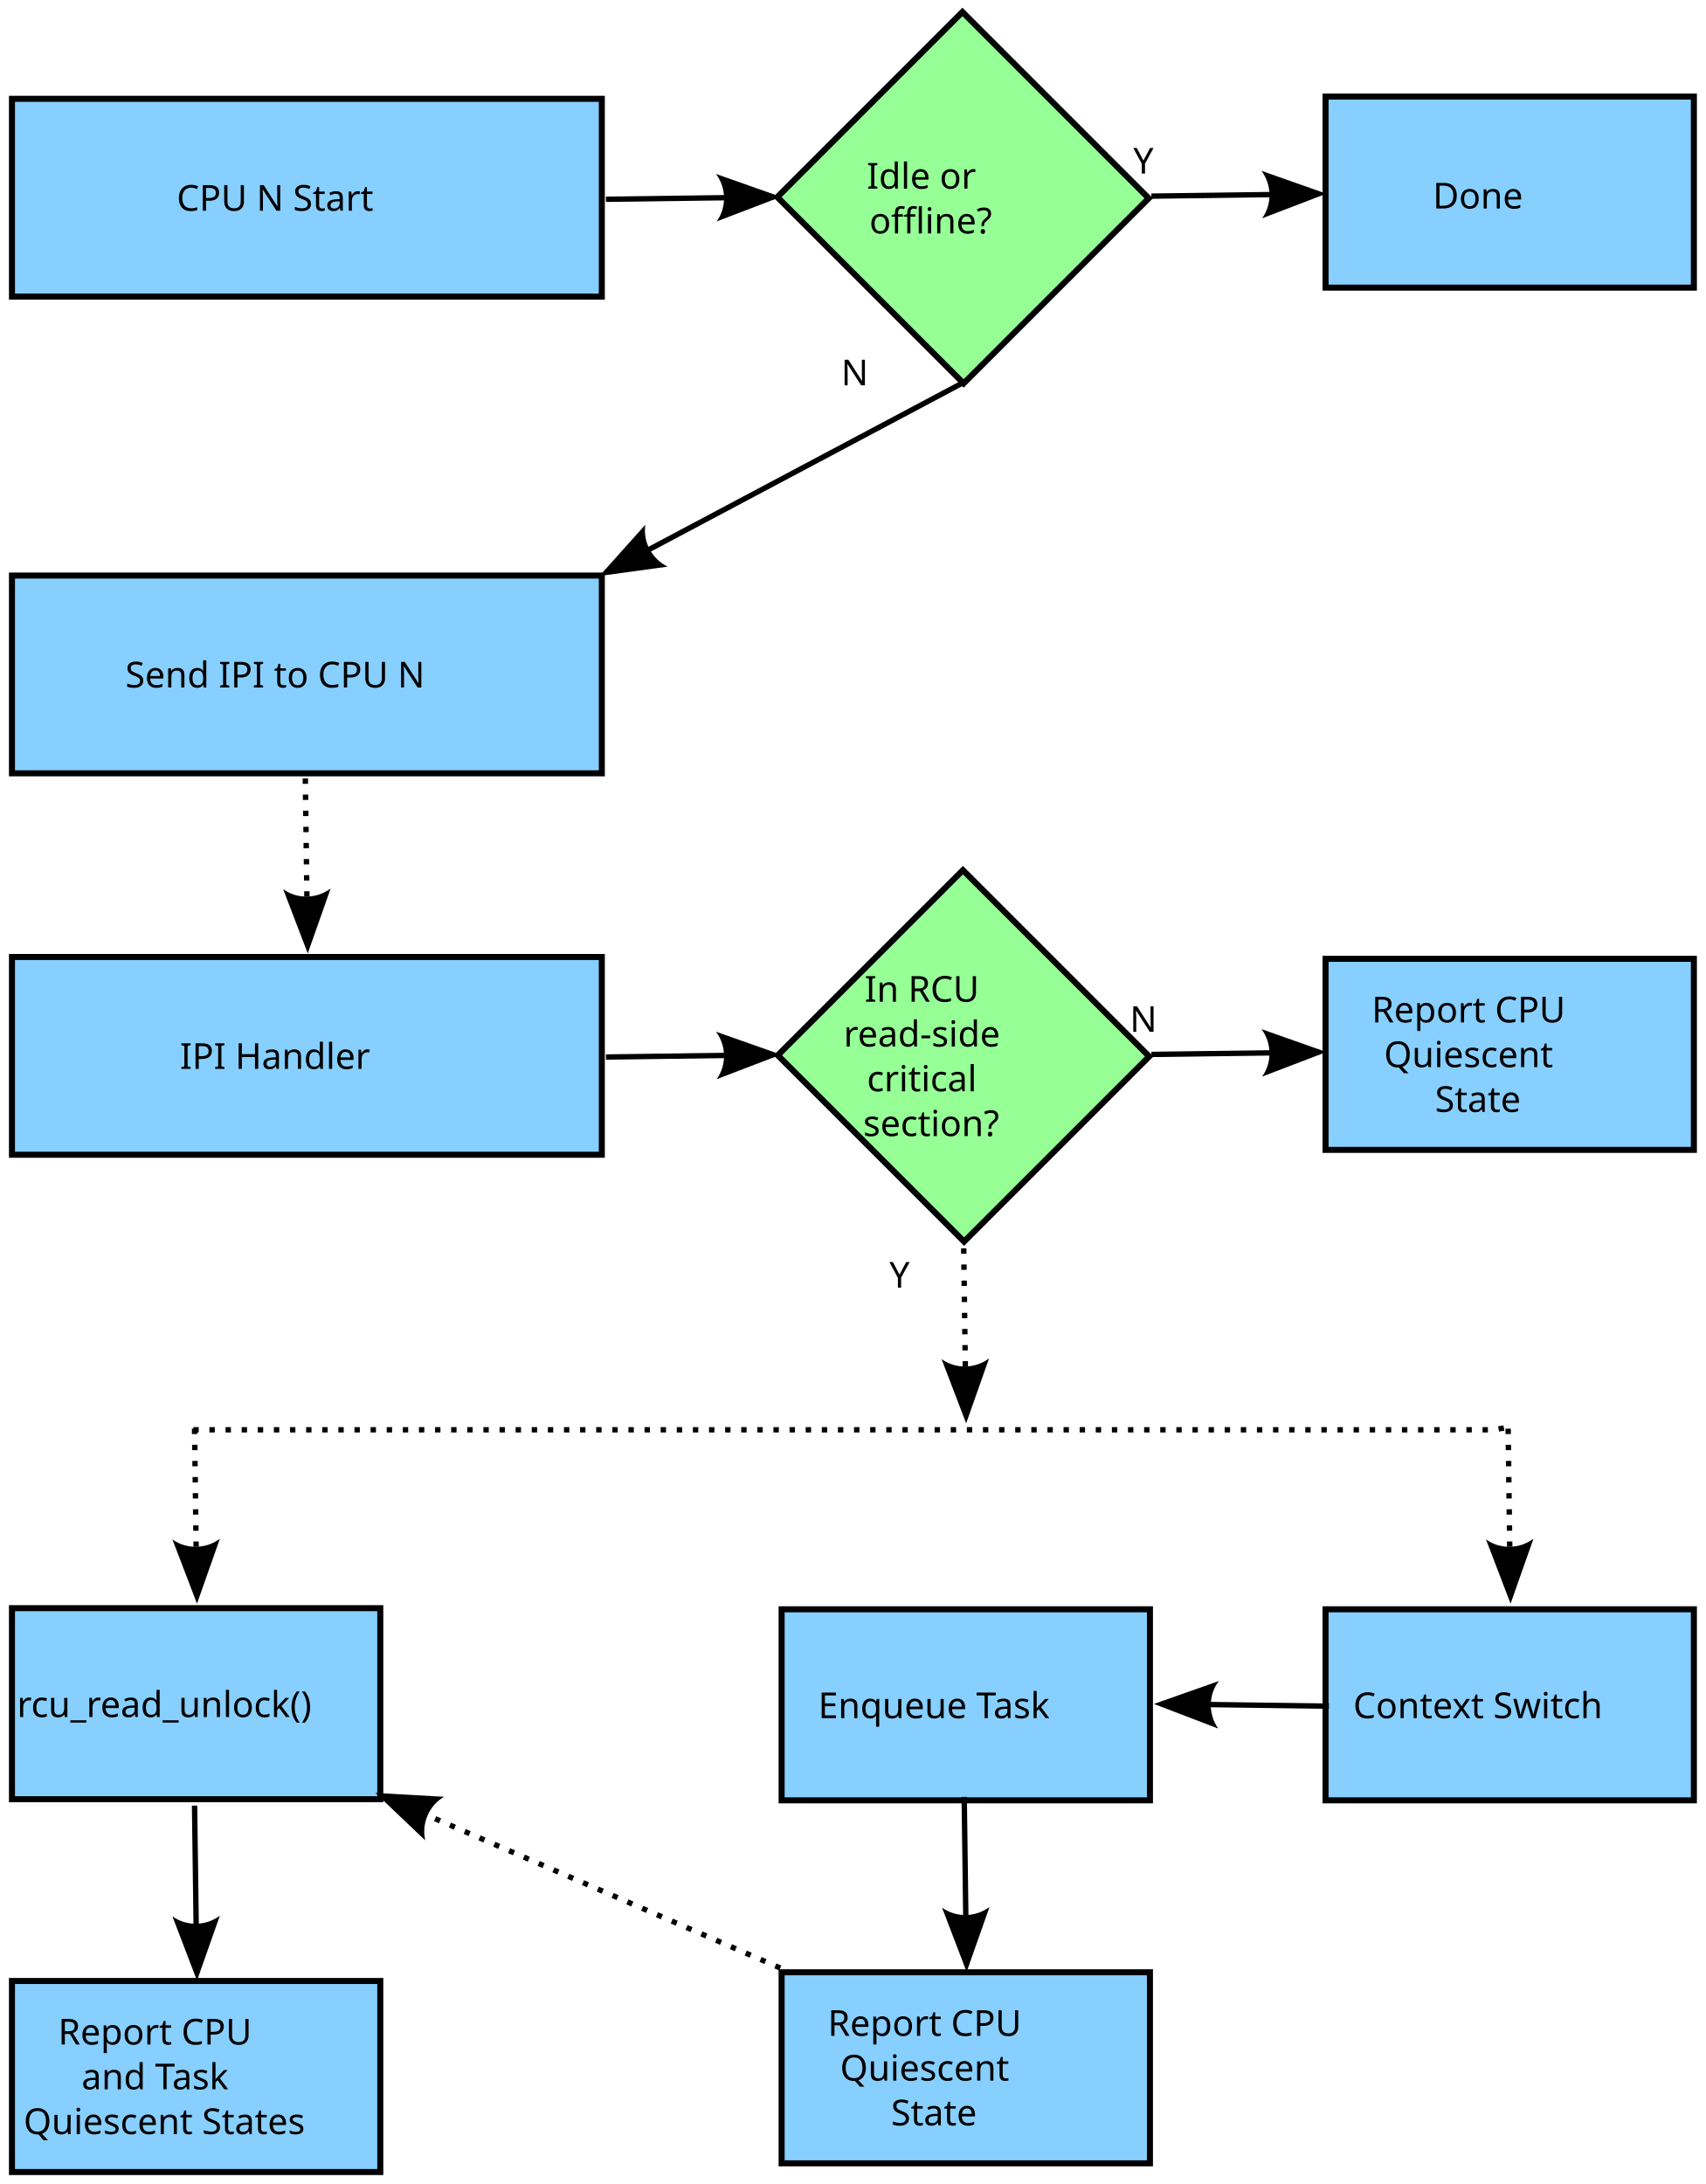
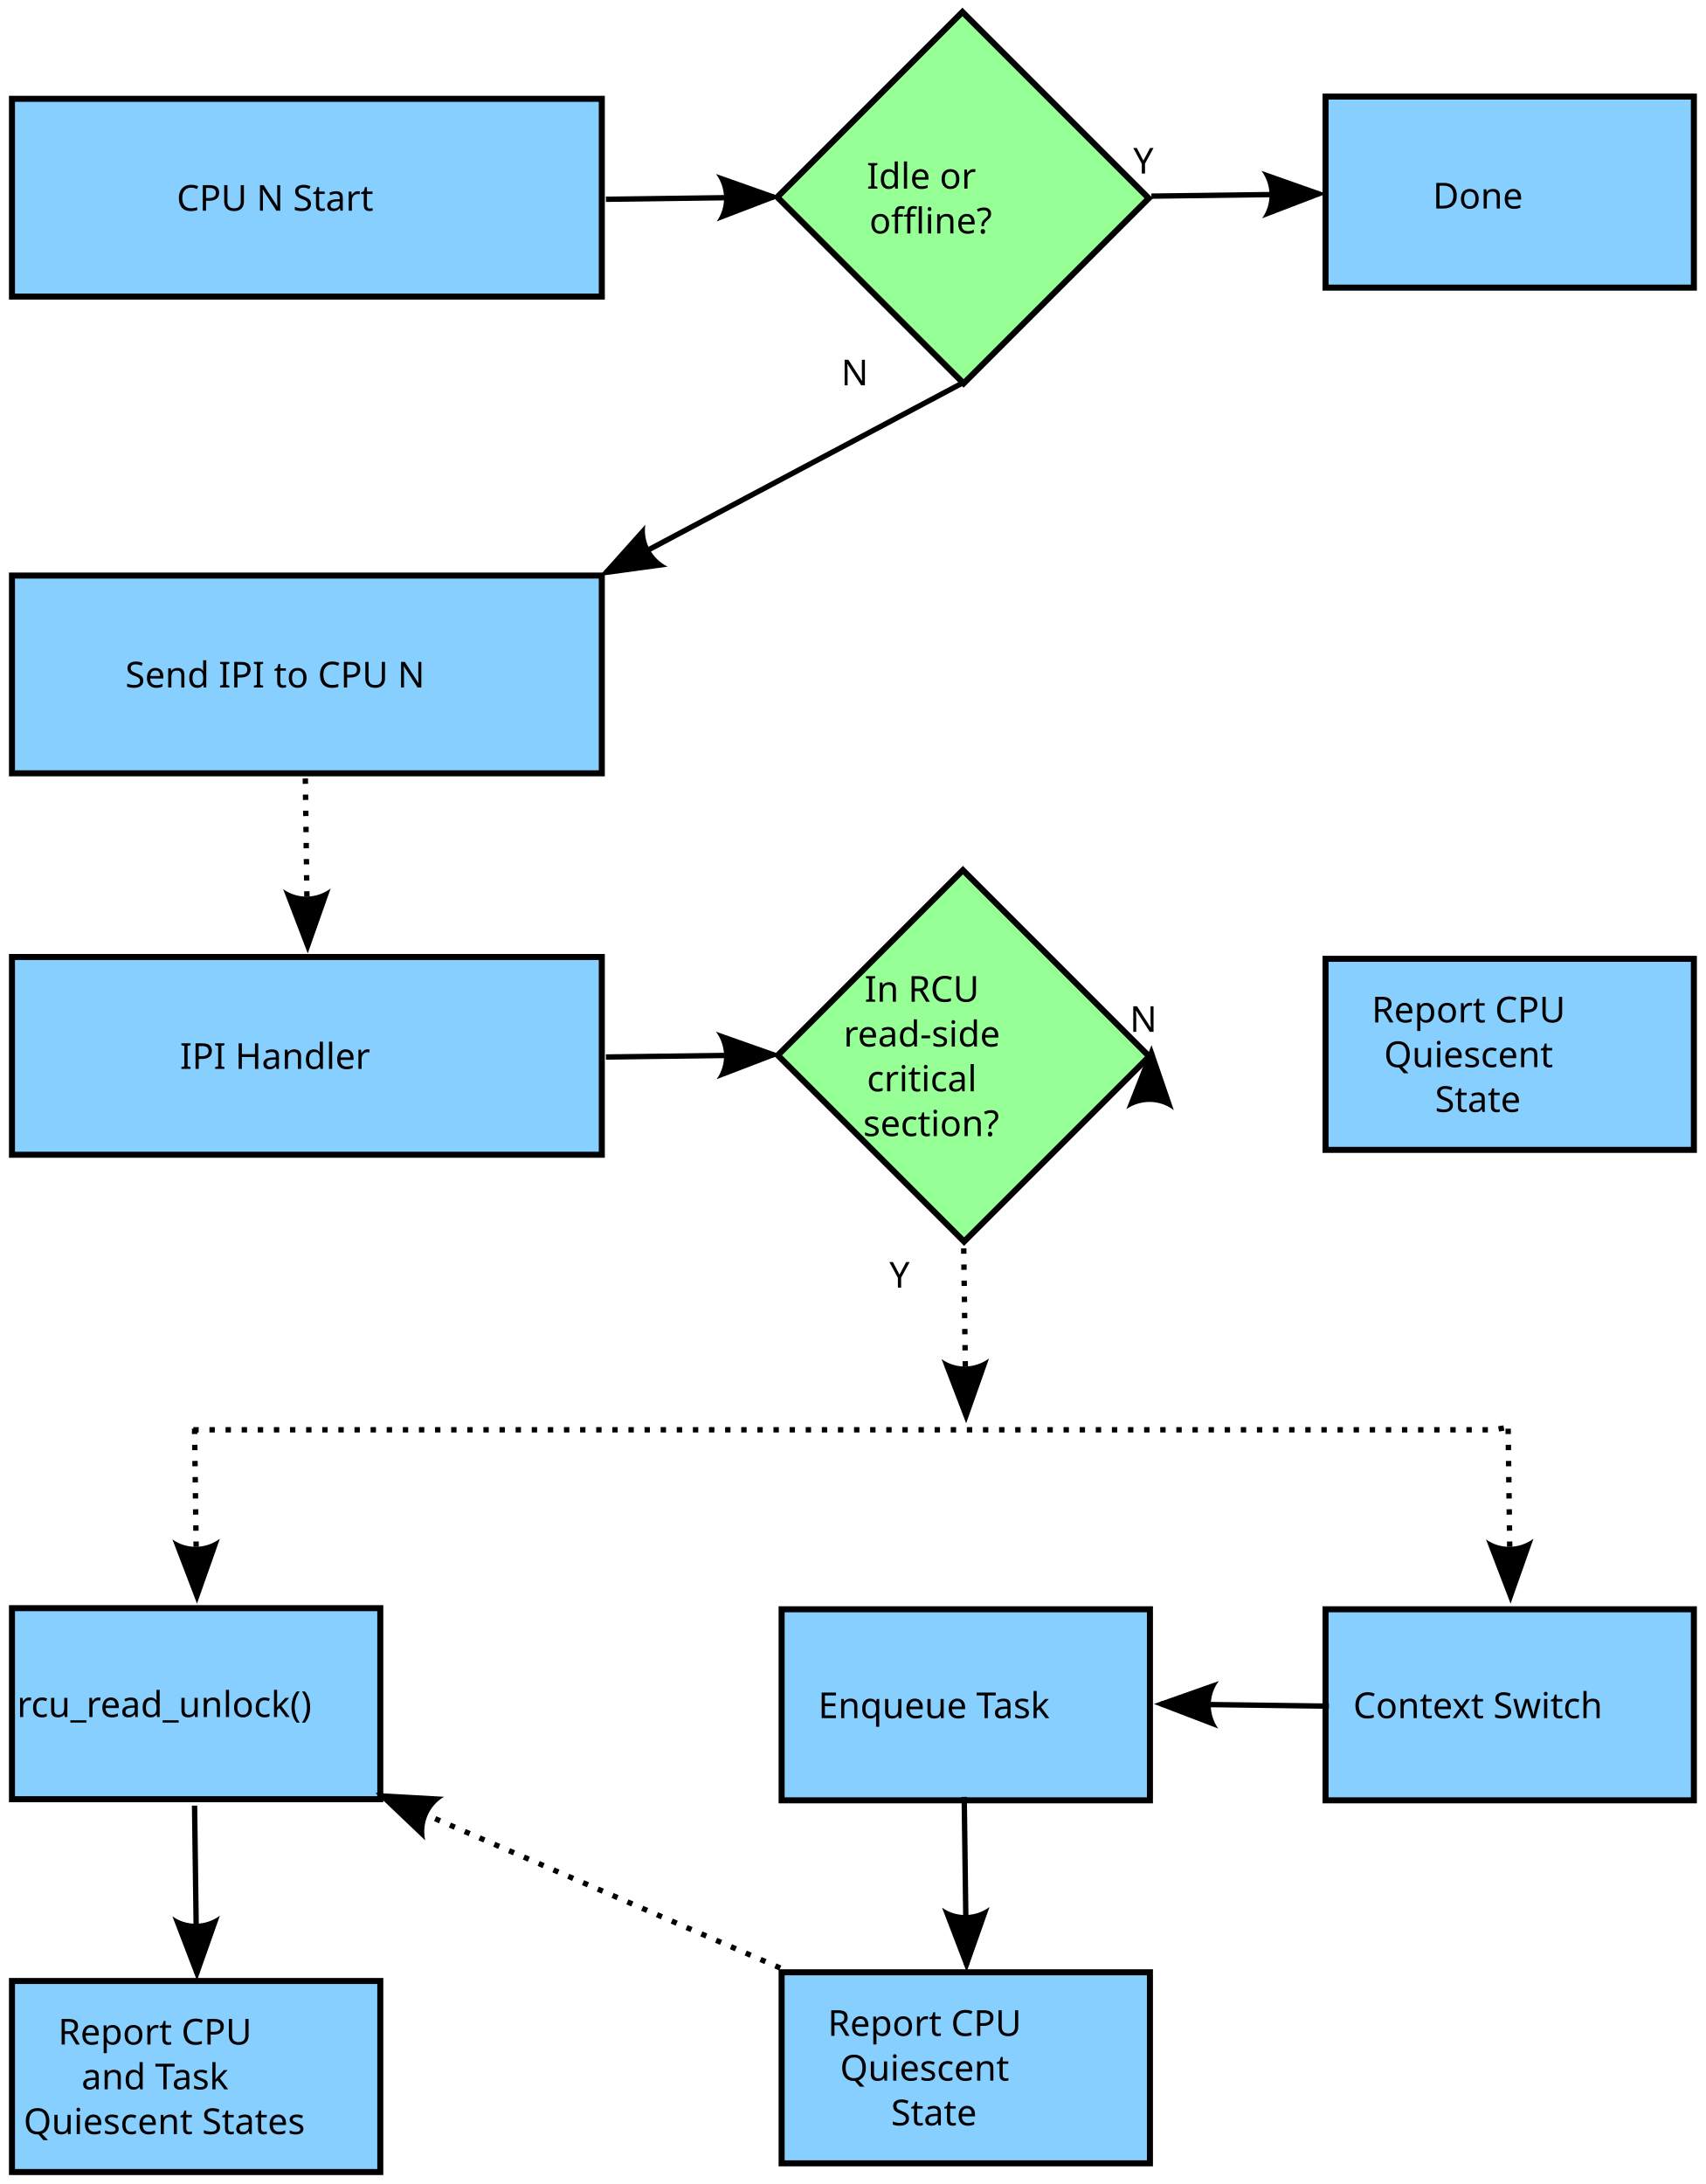
<svg xmlns="http://www.w3.org/2000/svg" width="952.682" height="1219.622" viewBox="-66 -66 12729.905 16296.808" id="svg2" version="1.1">
  <defs id="defs92">
    <marker orient="auto" refY="0" refX="0" id="Arrow2Lend" style="overflow:visible">
      <path id="path4146" style="fill-rule:evenodd;stroke-width:0.625;stroke-linejoin:round" d="M 8.719,4.034 -2.207,0.016 8.719,-4.002 c -1.745,2.372 -1.735,5.617 -6e-7,8.035 z" transform="matrix(-1.1,0,0,-1.1,-1.1,0)" />
    </marker>
    <marker orient="auto" refY="0" refX="0" id="Arrow1Mend" style="overflow:visible">
      <path id="path3852" d="M 0,0 5,-5 -12.5,0 5,5 0,0 z" style="fill-rule:evenodd;stroke:#000000;stroke-width:1pt" transform="matrix(-0.4,0,0,-0.4,-4,0)" />
    </marker>
    <marker orient="auto" refY="0" refX="0" id="Arrow1Mend-9" style="overflow:visible">
      <path id="path3852-7" d="M 0,0 5,-5 -12.5,0 5,5 0,0 z" style="fill-rule:evenodd;stroke:#000000;stroke-width:1pt" transform="matrix(-0.4,0,0,-0.4,-4,0)" />
    </marker>
    <marker orient="auto" refY="0" refX="0" id="Arrow2Lend-7" style="overflow:visible">
      <path id="path4146-6" style="fill-rule:evenodd;stroke-width:0.625;stroke-linejoin:round" d="M 8.719,4.034 -2.207,0.016 8.719,-4.002 c -1.745,2.372 -1.735,5.617 -6e-7,8.035 z" transform="matrix(-1.1,0,0,-1.1,-1.1,0)" />
    </marker>
    <marker orient="auto" refY="0" refX="0" id="Arrow2Lend-1" style="overflow:visible">
      <path id="path4146-4" style="fill-rule:evenodd;stroke-width:0.625;stroke-linejoin:round" d="M 8.719,4.034 -2.207,0.016 8.719,-4.002 c -1.745,2.372 -1.735,5.617 -6e-7,8.035 z" transform="matrix(-1.1,0,0,-1.1,-1.1,0)" />
    </marker>
    <marker orient="auto" refY="0" refX="0" id="Arrow2Lend-16" style="overflow:visible">
      <path id="path4146-8" style="fill-rule:evenodd;stroke-width:0.625;stroke-linejoin:round" d="M 8.719,4.034 -2.207,0.016 8.719,-4.002 c -1.745,2.372 -1.735,5.617 -6e-7,8.035 z" transform="matrix(-1.1,0,0,-1.1,-1.1,0)" />
    </marker>
    <marker orient="auto" refY="0" refX="0" id="Arrow2Lend-160" style="overflow:visible">
      <path id="path4146-5" style="fill-rule:evenodd;stroke-width:0.625;stroke-linejoin:round" d="M 8.719,4.034 -2.207,0.016 8.719,-4.002 c -1.745,2.372 -1.735,5.617 -6e-7,8.035 z" transform="matrix(-1.1,0,0,-1.1,-1.1,0)" />
    </marker>
    <marker orient="auto" refY="0" refX="0" id="Arrow2Lend-78" style="overflow:visible">
      <path id="path4146-66" style="fill-rule:evenodd;stroke-width:0.625;stroke-linejoin:round" d="M 8.719,4.034 -2.207,0.016 8.719,-4.002 c -1.745,2.372 -1.735,5.617 -6e-7,8.035 z" transform="matrix(-1.1,0,0,-1.1,-1.1,0)" />
    </marker>
    <marker orient="auto" refY="0" refX="0" id="Arrow2Lend-8" style="overflow:visible">
      <path id="path4146-56" style="fill-rule:evenodd;stroke-width:0.625;stroke-linejoin:round" d="M 8.719,4.034 -2.207,0.016 8.719,-4.002 c -1.745,2.372 -1.735,5.617 -6e-7,8.035 z" transform="matrix(-1.1,0,0,-1.1,-1.1,0)" />
    </marker>
    <marker orient="auto" refY="0" refX="0" id="Arrow2Lend-19" style="overflow:visible">
      <path id="path4146-89" style="fill-rule:evenodd;stroke-width:0.625;stroke-linejoin:round" d="M 8.719,4.034 -2.207,0.016 8.719,-4.002 c -1.745,2.372 -1.735,5.617 -6e-7,8.035 z" transform="matrix(-1.1,0,0,-1.1,-1.1,0)" />
    </marker>
    <marker orient="auto" refY="0" refX="0" id="Arrow2Lend-85" style="overflow:visible">
      <path id="path4146-3" style="fill-rule:evenodd;stroke-width:0.625;stroke-linejoin:round" d="M 8.719,4.034 -2.207,0.016 8.719,-4.002 c -1.745,2.372 -1.735,5.617 -6e-7,8.035 z" transform="matrix(-1.1,0,0,-1.1,-1.1,0)" />
    </marker>
    <marker orient="auto" refY="0" refX="0" id="Arrow2Lend-73" style="overflow:visible">
      <path id="path4146-55" style="fill-rule:evenodd;stroke-width:0.625;stroke-linejoin:round" d="M 8.719,4.034 -2.207,0.016 8.719,-4.002 c -1.745,2.372 -1.735,5.617 -6e-7,8.035 z" transform="matrix(-1.1,0,0,-1.1,-1.1,0)" />
    </marker>
    <marker orient="auto" refY="0" refX="0" id="Arrow2Lend-5" style="overflow:visible">
      <path id="path4146-88" style="fill-rule:evenodd;stroke-width:0.625;stroke-linejoin:round" d="M 8.719,4.034 -2.207,0.016 8.719,-4.002 c -1.745,2.372 -1.735,5.617 -6e-7,8.035 z" transform="matrix(-1.1,0,0,-1.1,-1.1,0)" />
    </marker>
    <marker orient="auto" refY="0" refX="0" id="Arrow2Lend-198" style="overflow:visible">
      <path id="path4146-2" style="fill-rule:evenodd;stroke-width:0.625;stroke-linejoin:round" d="M 8.719,4.034 -2.207,0.016 8.719,-4.002 c -1.745,2.372 -1.735,5.617 -6e-7,8.035 z" transform="matrix(-1.1,0,0,-1.1,-1.1,0)" />
    </marker>
    <marker orient="auto" refY="0" refX="0" id="Arrow2Lend-4" style="overflow:visible">
      <path id="path4146-22" style="fill-rule:evenodd;stroke-width:0.625;stroke-linejoin:round" d="M 8.719,4.034 -2.207,0.016 8.719,-4.002 c -1.745,2.372 -1.735,5.617 -6e-7,8.035 z" transform="matrix(-1.1,0,0,-1.1,-1.1,0)" />
    </marker>
    <marker orient="auto" refY="0" refX="0" id="marker5072" style="overflow:visible">
      <path id="path5074" style="fill-rule:evenodd;stroke-width:0.625;stroke-linejoin:round" d="M 8.719,4.034 -2.207,0.016 8.719,-4.002 c -1.745,2.372 -1.735,5.617 -6e-7,8.035 z" transform="matrix(-1.1,0,0,-1.1,-1.1,0)" />
    </marker>
    <marker orient="auto" refY="0" refX="0" id="Arrow2Lend-87" style="overflow:visible">
      <path id="path4146-63" style="fill-rule:evenodd;stroke-width:0.625;stroke-linejoin:round" d="M 8.719,4.034 -2.207,0.016 8.719,-4.002 c -1.745,2.372 -1.735,5.617 -6e-7,8.035 z" transform="matrix(-1.1,0,0,-1.1,-1.1,0)" />
    </marker>
    <marker orient="auto" refY="0" refX="0" id="Arrow2Lend-6" style="overflow:visible">
      <path id="path4146-26" style="fill-rule:evenodd;stroke-width:0.625;stroke-linejoin:round" d="M 8.719,4.034 -2.207,0.016 8.719,-4.002 c -1.745,2.372 -1.735,5.617 -6e-7,8.035 z" transform="matrix(-1.1,0,0,-1.1,-1.1,0)" />
    </marker>
    <marker orient="auto" refY="0" refX="0" id="Arrow2Lend-0" style="overflow:visible">
      <path id="path4146-51" style="fill-rule:evenodd;stroke-width:0.625;stroke-linejoin:round" d="M 8.719,4.034 -2.207,0.016 8.719,-4.002 c -1.745,2.372 -1.735,5.617 -6e-7,8.035 z" transform="matrix(-1.1,0,0,-1.1,-1.1,0)" />
    </marker>
  </defs>
  <g style="fill:none;stroke-width:0.025in" id="g4" transform="translate(23.31281,523.413)">
    <g id="g4104" transform="translate(-1068.975,0)">
      <rect transform="matrix(-0.7071068,0.7071068,-0.7071068,-0.7071068,0,0)" y="-7383.876" x="-6124.899" height="1966.225" width="1953.697" id="rect3032-1-0" style="fill:#96ff96;fill-opacity:1;stroke:#000000;stroke-width:45.004;stroke-miterlimit:4;stroke-opacity:1;stroke-dasharray:none;stroke-dashoffset:0" />
      <text id="text4098" y="818.403" x="8168.267" style="font-size:267.244px;font-style:normal;font-weight:normal;text-align:center;line-height:125%;letter-spacing:0px;word-spacing:0px;text-anchor:middle;fill:#000000;fill-opacity:1;stroke:none;font-family:Sans" xml:space="preserve">
        <tspan y="818.403" x="8168.267" id="tspan4100">Idle or</tspan>
        <tspan id="tspan4102" y="1152.458" x="8168.267">offline?</tspan>
      </text>
    </g>
    <g id="g4114" transform="translate(0,147.9697)">
      <rect id="rect6" style="fill:#87cfff;stroke:#000000;stroke-width:45.004;stroke-linecap:butt;stroke-linejoin:miter;stroke-miterlimit:4;stroke-dasharray:none" rx="0" height="1475.664" width="4401.761" y="0" x="0" />
      <text id="text4110" y="835.112" x="2206.492" style="font-size:267.244px;font-style:normal;font-weight:normal;text-align:center;line-height:125%;letter-spacing:0px;word-spacing:0px;text-anchor:middle;fill:#000000;fill-opacity:1;stroke:none;font-family:Sans" xml:space="preserve">
        <tspan y="835.112" x="2206.492" id="tspan4112">CPU N Start</tspan>
      </text>
    </g>
    <path style="fill:none;stroke:#000000;stroke-width:40.087;stroke-linecap:butt;stroke-linejoin:miter;stroke-miterlimit:4;stroke-opacity:1;stroke-dasharray:none;marker-end:url(#Arrow2Lend)" d="M 4432.505,897.492 5684.875,880.794" id="path4119" />
    <path style="fill:none;stroke:#000000;stroke-width:40.087;stroke-linecap:butt;stroke-linejoin:miter;stroke-miterlimit:4;stroke-opacity:1;stroke-dasharray:none;marker-end:url(#Arrow2Lend)" d="M 8503.001,874.122 9755.37,857.423" id="path4119-8" />
    <text xml:space="preserve" style="font-size:267.244px;font-style:normal;font-weight:normal;text-align:center;line-height:125%;letter-spacing:0px;word-spacing:0px;text-anchor:middle;fill:#000000;fill-opacity:1;stroke:none;font-family:Sans" x="8617.098" y="705.51" id="text4593">
      <tspan id="tspan4595" x="8617.098" y="705.51">Y</tspan>
    </text>
    <g style="fill:none;stroke-width:0.025in" id="g4114-9" transform="translate(9722.473,131.2711)">
      <rect id="rect6-0" style="fill:#87cfff;stroke:#000000;stroke-width:45.004;stroke-linecap:butt;stroke-linejoin:miter;stroke-miterlimit:4;stroke-dasharray:none" rx="0" height="1425.569" width="2748.633" y="0" x="80.173" />
      <text id="text4110-5" y="835.112" x="1460.101" style="font-size:267.244px;font-style:normal;font-weight:normal;text-align:center;line-height:125%;letter-spacing:0px;word-spacing:0px;text-anchor:middle;fill:#000000;fill-opacity:1;stroke:none;font-family:Sans" xml:space="preserve">
        <tspan y="835.112" x="1460.101" id="tspan4112-9">Done</tspan>
      </text>
    </g>
    <g style="fill:none;stroke-width:0.025in" id="g4114-5" transform="translate(0,3705.346)">
      <rect id="rect6-1" style="fill:#87cfff;stroke:#000000;stroke-width:45.004;stroke-linecap:butt;stroke-linejoin:miter;stroke-miterlimit:4;stroke-dasharray:none" rx="0" height="1475.664" width="4401.761" y="0" x="0" />
      <text id="text4110-9" y="835.112" x="2206.492" style="font-size:267.244px;font-style:normal;font-weight:normal;text-align:center;line-height:125%;letter-spacing:0px;word-spacing:0px;text-anchor:middle;fill:#000000;fill-opacity:1;stroke:none;font-family:Sans" xml:space="preserve">
        <tspan y="835.112" x="2206.492" id="tspan4776">Send IPI to CPU N</tspan>
      </text>
    </g>
    <path style="fill:none;stroke:#000000;stroke-width:40.087;stroke-linecap:butt;stroke-linejoin:miter;stroke-miterlimit:4;stroke-opacity:1;stroke-dasharray:none;marker-end:url(#Arrow2Lend)" d="M 7102.563,2263.517 4430.84,3682.869" id="path4119-3" />
    <g style="fill:none;stroke-width:0.025in" id="g4104-1" transform="translate(-1065.335,6403.578)">
      <rect transform="matrix(-0.7071068,0.7071068,-0.7071068,-0.7071068,0,0)" y="-7383.876" x="-6124.899" height="1966.225" width="1953.697" id="rect3032-1-0-6" style="fill:#96ff96;fill-opacity:1;stroke:#000000;stroke-width:45.004;stroke-miterlimit:4;stroke-opacity:1;stroke-dasharray:none;stroke-dashoffset:0" />
      <text id="text4098-3" y="482" x="8168.267" style="font-size:267.244px;font-style:normal;font-weight:normal;text-align:center;line-height:125%;letter-spacing:0px;word-spacing:0px;text-anchor:middle;fill:#000000;fill-opacity:1;stroke:none;font-family:Sans" xml:space="preserve">
        <tspan id="tspan4102-8" y="482" x="8168.267">In RCU</tspan>
        <tspan y="816.055" x="8168.267" id="tspan4833">read-side</tspan>
        <tspan y="1150.109" x="8168.267" id="tspan4835">critical</tspan>
        <tspan y="1484.164" x="8168.267" id="tspan4837">section?</tspan>
      </text>
    </g>
    <text xml:space="preserve" style="font-size:267.244px;font-style:normal;font-weight:normal;text-align:center;line-height:125%;letter-spacing:0px;word-spacing:0px;text-anchor:middle;fill:#000000;fill-opacity:1;stroke:none;font-family:Sans" x="6463.086" y="2285.677" id="text4593-0">
      <tspan id="tspan4595-6" x="6463.086" y="2285.677">N</tspan>
    </text>
    <path style="fill:none;stroke:#000000;stroke-width:40.087;stroke-linecap:butt;stroke-linejoin:miter;stroke-miterlimit:4;stroke-opacity:1;stroke-dasharray:40.087, 80.173;stroke-dashoffset:0;marker-end:url(#Arrow2Lend)" d="m 2189.19,5219.361 16.698,1252.37" id="path4119-0" />
    <g style="fill:none;stroke-width:0.025in" id="g4114-5-2" transform="translate(0,6551.548)">
      <rect id="rect6-1-7" style="fill:#87cfff;stroke:#000000;stroke-width:45.004;stroke-linecap:butt;stroke-linejoin:miter;stroke-miterlimit:4;stroke-dasharray:none" rx="0" height="1475.664" width="4401.761" y="0" x="0" />
      <text id="text4110-9-5" y="835.112" x="2206.492" style="font-size:267.244px;font-style:normal;font-weight:normal;text-align:center;line-height:125%;letter-spacing:0px;word-spacing:0px;text-anchor:middle;fill:#000000;fill-opacity:1;stroke:none;font-family:Sans" xml:space="preserve">
        <tspan y="835.112" x="2206.492" id="tspan4776-5">IPI Handler</tspan>
      </text>
    </g>
    <path style="fill:none;stroke:#000000;stroke-width:40.087;stroke-linecap:butt;stroke-linejoin:miter;stroke-miterlimit:4;stroke-opacity:1;stroke-dasharray:none;marker-end:url(#Arrow2Lend)" d="m 4432.505,7297.968 1252.37,-16.698" id="path4119-2" />
-     <path style="fill:none;stroke:#000000;stroke-width:40.087;stroke-linecap:butt;stroke-linejoin:miter;stroke-miterlimit:4;stroke-opacity:1;stroke-dasharray:none;marker-end:url(#Arrow2Lend)" d="m 8503.001,7278.659 1252.369,-16.698" id="path4119-8-7" />
+     <path style="fill:none;stroke:#000000;stroke-width:40.087;stroke-linecap:butt;stroke-linejoin:miter;stroke-miterlimit:4;stroke-opacity:1;stroke-dasharray:none;marker-end:url(#Arrow2Lend)" d="m 8503.001,7278.659.12.3.369,-16.698" id="path4119-8-7" />
    <text xml:space="preserve" style="font-size:267.244px;font-style:normal;font-weight:normal;text-align:center;line-height:125%;letter-spacing:0px;word-spacing:0px;text-anchor:middle;fill:#000000;fill-opacity:1;stroke:none;font-family:Sans" x="8617.098" y="7110.019" id="text4593-4">
      <tspan id="tspan4595-0" x="8617.098" y="7110.019">N</tspan>
    </text>
    <g style="fill:none;stroke-width:0.025in" id="g4114-9-3" transform="translate(9722.473,6535.809)">
      <rect id="rect6-0-7" style="fill:#87cfff;stroke:#000000;stroke-width:45.004;stroke-linecap:butt;stroke-linejoin:miter;stroke-miterlimit:4;stroke-dasharray:none" rx="0" height="1425.569" width="2748.633" y="29.467" x="80.173" />
      <text id="text4110-5-7" y="503.716" x="1460.101" style="font-size:267.244px;font-style:normal;font-weight:normal;text-align:center;line-height:125%;letter-spacing:0px;word-spacing:0px;text-anchor:middle;fill:#000000;fill-opacity:1;stroke:none;font-family:Sans" xml:space="preserve">
        <tspan y="503.716" x="1460.101" id="tspan4112-9-0">Report CPU</tspan>
        <tspan y="837.77" x="1460.101" id="tspan4923">Quiescent</tspan>
        <tspan y="1171.825" x="1460.101" id="tspan4925">State</tspan>
      </text>
    </g>
    <path style="fill:none;stroke:#000000;stroke-width:40.087;stroke-linecap:butt;stroke-linejoin:miter;stroke-miterlimit:4;stroke-opacity:1;stroke-dasharray:40.087, 80.173;stroke-dashoffset:0;marker-end:url(#Arrow2Lend)" d="m 7102.563,8725.745 16.698,1252.37" id="path4119-0-0" />
    <text xml:space="preserve" style="font-size:267.244px;font-style:normal;font-weight:normal;text-align:center;line-height:125%;letter-spacing:0px;word-spacing:0px;text-anchor:middle;fill:#000000;fill-opacity:1;stroke:none;font-family:Sans" x="6797.052" y="9018.681" id="text4593-3">
      <tspan id="tspan4595-2" x="6797.052" y="9018.681">Y</tspan>
    </text>
    <g style="fill:none;stroke-width:0.025in" id="g4114-9-3-8" transform="translate(-80.17308,11381.108)">
      <rect id="rect6-0-7-5" style="fill:#87cfff;stroke:#000000;stroke-width:45.004;stroke-linecap:butt;stroke-linejoin:miter;stroke-miterlimit:4;stroke-dasharray:none" rx="0" height="1425.569" width="2748.633" y="29.467" x="80.173" />
      <text id="text4110-5-7-6" y="841.881" x="1460.101" style="font-size:267.244px;font-style:normal;font-weight:normal;text-align:center;line-height:125%;letter-spacing:0px;word-spacing:0px;text-anchor:middle;fill:#000000;fill-opacity:1;stroke:none;font-family:Sans" xml:space="preserve">
        <tspan y="841.881" x="1460.101" id="tspan4925-1">rcu_read_unlock()</tspan>
      </text>
    </g>
    <path style="fill:none;stroke:#000000;stroke-width:40.087;stroke-linecap:butt;stroke-linejoin:miter;stroke-miterlimit:4;stroke-opacity:1;stroke-dasharray:40.087, 80.173;stroke-dashoffset:0;marker-end:url(#Arrow2Lend)" d="m 1362.626,10071.26 16.698,1252.369" id="path4119-0-0-7" />
    <path style="fill:none;stroke:#000000;stroke-width:40.087;stroke-linecap:butt;stroke-linejoin:miter;stroke-miterlimit:4;stroke-opacity:1;stroke-dasharray:none;stroke-dashoffset:0;marker-end:url(#Arrow2Lend)" d="m 1362.626,12883.919 16.698,1252.369" id="path4119-0-0-7-7" />
    <g style="fill:none;stroke-width:0.025in" id="g4114-9-3-8-1" transform="translate(9722.473,11389.458)">
      <rect id="rect6-0-7-5-1" style="fill:#87cfff;stroke:#000000;stroke-width:45.004;stroke-linecap:butt;stroke-linejoin:miter;stroke-miterlimit:4;stroke-dasharray:none" rx="0" height="1425.569" width="2748.633" y="29.467" x="80.173" />
      <text id="text4110-5-7-6-2" y="841.881" x="1460.101" style="font-size:267.244px;font-style:normal;font-weight:normal;text-align:center;line-height:125%;letter-spacing:0px;word-spacing:0px;text-anchor:middle;fill:#000000;fill-opacity:1;stroke:none;font-family:Sans" xml:space="preserve">
        <tspan y="841.881" x="1460.101" id="tspan4925-1-2">Context Switch</tspan>
      </text>
    </g>
    <path style="fill:none;stroke:#000000;stroke-width:40.087;stroke-linecap:butt;stroke-linejoin:miter;stroke-miterlimit:4;stroke-opacity:1;stroke-dasharray:40.087, 80.173;stroke-dashoffset:0;marker-end:url(#Arrow2Lend)" d="m 11165.272,10071.26 16.698,1252.369" id="path4119-0-0-7-8" />
    <g style="fill:none;stroke-width:0.025in" id="g4114-9-3-9" transform="translate(-80.17308,14163.046)">
      <rect id="rect6-0-7-1" style="fill:#87cfff;stroke:#000000;stroke-width:45.004;stroke-linecap:butt;stroke-linejoin:miter;stroke-miterlimit:4;stroke-dasharray:none" rx="0" height="1425.569" width="2748.633" y="29.467" x="80.173" />
      <text id="text4110-5-7-3" y="503.716" x="1460.101" style="font-size:267.244px;font-style:normal;font-weight:normal;text-align:center;line-height:125%;letter-spacing:0px;word-spacing:0px;text-anchor:middle;fill:#000000;fill-opacity:1;stroke:none;font-family:Sans" xml:space="preserve">
        <tspan y="503.716" x="1460.101" id="tspan4112-9-0-4">Report CPU</tspan>
        <tspan y="837.77" x="1460.101" id="tspan4923-3">and Task</tspan>
        <tspan y="1171.825" x="1460.101" id="tspan4925-9">Quiescent States</tspan>
      </text>
    </g>
    <g style="fill:none;stroke-width:0.025in" id="g4114-9-3-8-1-8" transform="translate(5663.298,11389.458)">
      <rect id="rect6-0-7-5-1-1" style="fill:#87cfff;stroke:#000000;stroke-width:45.004;stroke-linecap:butt;stroke-linejoin:miter;stroke-miterlimit:4;stroke-dasharray:none" rx="0" height="1425.569" width="2748.633" y="29.467" x="80.173" />
      <text id="text4110-5-7-6-2-4" y="841.881" x="1460.101" style="font-size:267.244px;font-style:normal;font-weight:normal;text-align:center;line-height:125%;letter-spacing:0px;word-spacing:0px;text-anchor:middle;fill:#000000;fill-opacity:1;stroke:none;font-family:Sans" xml:space="preserve">
        <tspan y="841.881" x="1460.101" id="tspan4925-1-2-4">Enqueue Task</tspan>
      </text>
    </g>
    <path style="fill:none;stroke:#000000;stroke-width:40.087;stroke-linecap:butt;stroke-linejoin:miter;stroke-miterlimit:4;stroke-opacity:1;stroke-dasharray:none;marker-end:url(#Arrow2Lend)" d="M 9827.612,12141.988 8575.243,12125.29" id="path4119-8-7-5" />
    <path style="fill:none;stroke:#000000;stroke-width:40.087;stroke-linecap:butt;stroke-linejoin:miter;stroke-miterlimit:4;stroke-opacity:1;stroke-dasharray:none;stroke-dashoffset:0;marker-end:url(#Arrow2Lend)" d="m 7106.096,12818.962 16.698,1252.369" id="path4119-0-0-7-7-5" />
    <g style="fill:none;stroke-width:0.025in" id="g4114-9-3-9-2" transform="translate(5663.298,14098.088)">
      <rect id="rect6-0-7-1-8" style="fill:#87cfff;stroke:#000000;stroke-width:45.004;stroke-linecap:butt;stroke-linejoin:miter;stroke-miterlimit:4;stroke-dasharray:none" rx="0" height="1425.569" width="2748.633" y="29.467" x="80.173" />
      <text id="text4110-5-7-3-4" y="503.716" x="1460.101" style="font-size:267.244px;font-style:normal;font-weight:normal;text-align:center;line-height:125%;letter-spacing:0px;word-spacing:0px;text-anchor:middle;fill:#000000;fill-opacity:1;stroke:none;font-family:Sans" xml:space="preserve">
        <tspan y="503.716" x="1460.101" id="tspan4923-3-2">Report CPU</tspan>
        <tspan y="837.77" x="1460.101" id="tspan4925-9-9">Quiescent</tspan>
        <tspan y="1171.825" x="1460.101" id="tspan5239">State</tspan>
      </text>
    </g>
    <path style="fill:none;stroke:#000000;stroke-width:40.087;stroke-linecap:butt;stroke-linejoin:miter;stroke-miterlimit:4;stroke-opacity:1;stroke-dasharray:40.087, 80.173;stroke-dashoffset:0;marker-end:url(#Arrow2Lend)" d="M 5733.305,14095.542 2761.014,12809.774" id="path4119-0-0-2" />
    <path style="fill:none;stroke:#000000;stroke-width:40.087;stroke-linecap:butt;stroke-linejoin:miter;stroke-miterlimit:4;stroke-opacity:1;stroke-dasharray:40.087, 80.173;stroke-dashoffset:0" d="m 1353.352,10079.499 9701.692,0 100.189,-16.698" id="path5265" />
  </g>
</svg>
